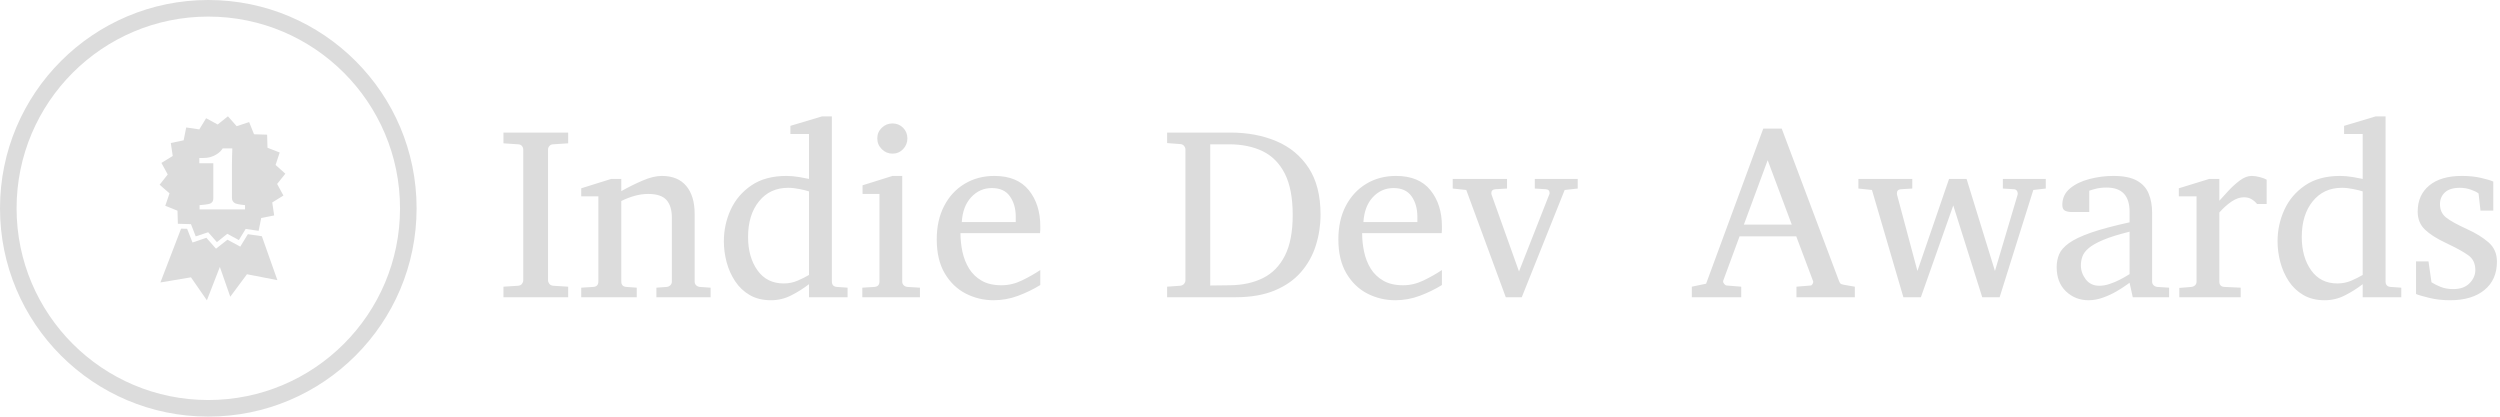
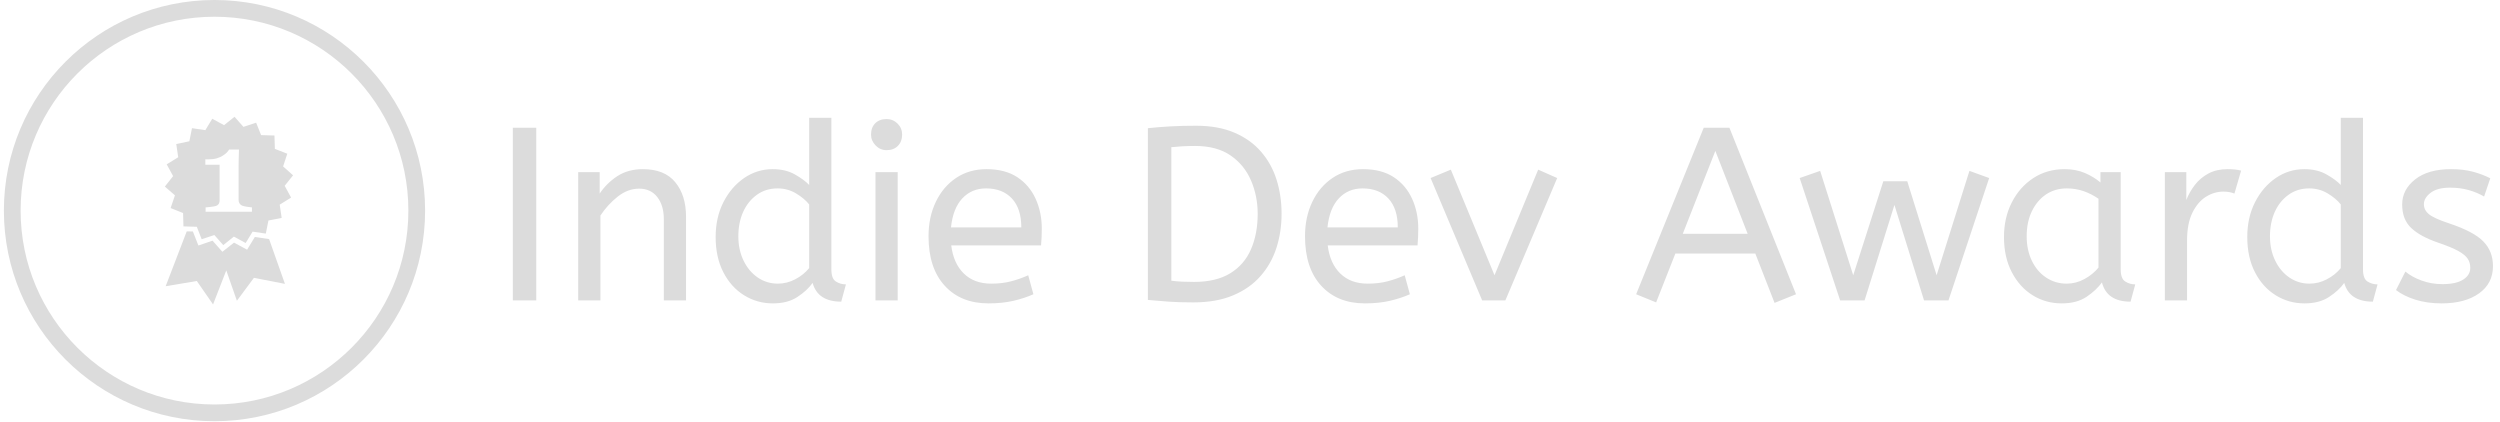
- <svg xmlns="http://www.w3.org/2000/svg" version="1.1" width="1500" height="250" viewBox="0 0 1500 250">
-   <g transform="matrix(1,0,0,1,-0.9090909,-0.01965126)">
-     <svg viewBox="0 0 396 66" data-background-color="#282634" preserveAspectRatio="xMidYMid meet" height="250" width="1500">
-       <g id="tight-bounds" transform="matrix(1,0,0,1,0.24,0.005187932)">
-         <svg viewBox="0 0 395.52 65.99" height="65.99" width="395.52">
+ <svg xmlns="http://www.w3.org/2000/svg" version="1.1" width="1500" height="253" viewBox="0 0 1500 253">
+   <g transform="matrix(1,0,0,1,-0.9090909,-0.1331615)">
+     <svg viewBox="0 0 396 67" data-background-color="#282634" preserveAspectRatio="xMidYMid meet" height="253" width="1500">
+       <g id="tight-bounds" transform="matrix(1,0,0,1,0.24,0.0352641)">
+         <svg viewBox="0 0 395.52 66.929" height="66.929" width="395.52">
          <g>
-             <svg viewBox="0 0 495.397 82.653" height="65.99" width="395.52">
-               <g transform="matrix(1,0,0,1,99.87731,23.08694)">
-                 <svg viewBox="0 0 395.52 36.48" height="36.48" width="395.52">
+             <svg viewBox="0 0 497.143 84.126" height="66.929" width="395.52">
+               <g transform="matrix(1,0,0,1,101.623,23.53365)">
+                 <svg viewBox="0 0 395.52 37.058" height="37.058" width="395.52">
                  <g id="textblocktransform">
-                     <svg viewBox="0 0 395.52 36.48" height="36.48" width="395.52" id="textblock">
+                     <svg viewBox="0 0 395.52 37.058" height="37.058" width="395.52" id="textblock">
                      <g>
-                         <svg viewBox="0 0 395.52 36.48" height="36.48" width="395.52">
+                         <svg viewBox="0 0 395.52 37.058" height="37.058" width="395.52">
                          <g transform="matrix(1,0,0,1,0,0)">
-                             <svg width="395.52" viewBox="1.66 -36.84 406.02 37.45" height="36.48" data-palette-color="#dcdcdc">
-                               <path d="M14.84-2.15L14.84 0 1.66 0 1.66-2.15 4.64-2.34Q5.18-2.39 5.43-2.73 5.69-3.08 5.69-3.44L5.69-3.44 5.69-30.1Q5.69-30.47 5.43-30.8 5.18-31.13 4.64-31.15L4.64-31.15 1.66-31.35 1.66-33.54 14.84-33.54 14.84-31.35 11.79-31.15Q11.28-31.13 11.01-30.8 10.74-30.47 10.74-30.1L10.74-30.1 10.74-3.44Q10.74-3.08 11.01-2.73 11.28-2.39 11.79-2.34L11.79-2.34 14.84-2.15ZM43.85-1.95L43.85 0 32.81 0 32.81-1.95 34.91-2.1Q35.35-2.15 35.65-2.44 35.96-2.73 35.96-3.2L35.96-3.2 35.96-16.21Q35.96-18.58 34.86-19.81 33.76-21.04 31.15-21.04L31.15-21.04Q29.73-21.04 28.33-20.64 26.93-20.24 25.66-19.6L25.66-19.6 25.66-3.2Q25.66-2.17 26.71-2.1L26.71-2.1 28.81-1.95 28.81 0 17.5 0 17.5-1.95 19.94-2.1Q20.99-2.17 20.99-3.2L20.99-3.2 20.99-20.56 17.5-20.56 17.5-22.19 23.61-24.1 25.66-24.1 25.66-21.61Q27.76-22.8 29.97-23.75 32.18-24.71 33.91-24.71L33.91-24.71Q37.18-24.71 38.89-22.67 40.6-20.63 40.6-16.99L40.6-16.99 40.6-3.2Q40.6-2.73 40.9-2.44 41.21-2.15 41.65-2.1L41.65-2.1 43.85-1.95ZM71.75-1.95L71.75 0 63.89 0 63.89-2.66Q62.18-1.34 60.25-0.37 58.32 0.61 56.15 0.61L56.15 0.61Q53.63 0.61 51.81-0.45 50-1.51 48.84-3.27 47.68-5.03 47.11-7.15 46.55-9.28 46.55-11.4L46.55-11.4Q46.55-14.79 47.94-17.83 49.34-20.87 52.17-22.79 55-24.71 59.3-24.71L59.3-24.71Q60.49-24.71 61.9-24.48 63.3-24.24 63.89-24.1L63.89-24.1 63.89-33.25 60.1-33.25 60.1-34.91 66.55-36.84 68.55-36.84 68.55-3.2Q68.55-2.17 69.6-2.1L69.6-2.1 71.75-1.95ZM63.89-4.54L63.89-4.54 63.89-21.56Q63.25-21.78 61.99-22.03 60.74-22.29 59.64-22.29L59.64-22.29Q55.93-22.29 53.71-19.54 51.48-16.8 51.48-12.26L51.48-12.26Q51.48-8.18 53.39-5.49 55.29-2.81 58.74-2.81L58.74-2.81Q60.25-2.81 61.58-3.38 62.91-3.96 63.89-4.54ZM83.93-32.35L83.93-32.35Q83.93-31.08 83.05-30.16 82.17-29.25 80.9-29.25L80.9-29.25Q79.63-29.25 78.72-30.16 77.8-31.08 77.8-32.35L77.8-32.35Q77.8-33.64 78.72-34.52 79.63-35.4 80.9-35.4L80.9-35.4Q82.17-35.4 83.05-34.52 83.93-33.64 83.93-32.35ZM86.49-1.95L86.49 0 74.75 0 74.75-1.95 77.19-2.1Q78.24-2.17 78.24-3.2L78.24-3.2 78.24-21.04 74.8-21.04 74.8-22.8 80.9-24.71 82.88-24.71 82.88-3.2Q82.88-2.73 83.18-2.44 83.49-2.15 83.93-2.1L83.93-2.1 86.49-1.95ZM111-5.54L111-2.49Q108.9-1.2 106.47-0.29 104.04 0.61 101.5 0.61L101.5 0.61Q98.48 0.61 95.83-0.74 93.18-2.1 91.54-4.86 89.91-7.62 89.91-11.79L89.91-11.79Q89.91-15.7 91.42-18.6 92.93-21.51 95.6-23.11 98.26-24.71 101.65-24.71L101.65-24.71Q106.31-24.71 108.66-21.81 111-18.92 111-14.45L111-14.45Q111-14.21 111-13.81 111-13.4 110.95-13.06L110.95-13.06 94.74-13.06Q94.74-11.16 95.14-9.27 95.55-7.37 96.5-5.83 97.45-4.3 99.06-3.37 100.67-2.44 103.09-2.44L103.09-2.44Q105.24-2.44 107.28-3.43 109.32-4.42 111-5.54L111-5.54ZM95.01-15.31L106-15.31 106-16.41Q106-18.87 104.81-20.56 103.63-22.24 101.14-22.24L101.14-22.24Q98.67-22.24 96.94-20.39 95.2-18.53 95.01-15.31L95.01-15.31ZM168.08-16.85L168.08-16.85Q168.08-13.57 167.12-10.55 166.17-7.52 164.11-5.14 162.05-2.76 158.74-1.38 155.43 0 150.72 0L150.72 0 136.83 0 136.83-2.15 139.46-2.34Q140-2.39 140.28-2.73 140.56-3.08 140.56-3.44L140.56-3.44 140.56-30.1Q140.56-30.47 140.28-30.82 140-31.18 139.46-31.2L139.46-31.2 136.83-31.4 136.83-33.54 149.72-33.54Q154.97-33.54 159.12-31.77 163.27-30 165.67-26.32 168.08-22.63 168.08-16.85ZM162.41-16.75L162.41-16.75Q162.41-22 160.81-25.16 159.21-28.32 156.3-29.74 153.38-31.15 149.42-31.15L149.42-31.15 145.61-31.15 145.61-2.39 149.67-2.44Q153.53-2.49 156.38-3.92 159.24-5.35 160.82-8.47 162.41-11.6 162.41-16.75ZM192.8-5.54L192.8-2.49Q190.71-1.2 188.28-0.29 185.85 0.61 183.31 0.61L183.31 0.61Q180.28 0.61 177.63-0.74 174.98-2.1 173.35-4.86 171.71-7.62 171.71-11.79L171.71-11.79Q171.71-15.7 173.22-18.6 174.74-21.51 177.4-23.11 180.06-24.71 183.45-24.71L183.45-24.71Q188.12-24.71 190.46-21.81 192.8-18.92 192.8-14.45L192.8-14.45Q192.8-14.21 192.8-13.81 192.8-13.4 192.76-13.06L192.76-13.06 176.55-13.06Q176.55-11.16 176.95-9.27 177.35-7.37 178.3-5.83 179.25-4.3 180.87-3.37 182.48-2.44 184.89-2.44L184.89-2.44Q187.04-2.44 189.08-3.43 191.12-4.42 192.8-5.54L192.8-5.54ZM176.81-15.31L187.8-15.31 187.8-16.41Q187.8-18.87 186.62-20.56 185.43-22.24 182.94-22.24L182.94-22.24Q180.48-22.24 178.74-20.39 177.01-18.53 176.81-15.31L176.81-15.31ZM220.46-24.1L220.46-22.14 217.8-21.85 209.06 0 205.81 0 197.76-21.85 195-22.14 195-24.1 206.06-24.1 206.06-22.14 203.67-22Q202.86-21.92 202.86-21.19L202.86-21.19Q202.86-21.09 202.91-20.9L202.91-20.9 208.5-5.25 214.65-20.9Q214.73-21.04 214.73-21.22L214.73-21.22Q214.73-21.95 213.97-22L213.97-22 211.72-22.14 211.72-24.1 220.46-24.1ZM276.9-2.15L276.9 0 265.01 0 265.01-2.15 267.89-2.39Q268.09-2.39 268.26-2.65 268.43-2.91 268.43-3.13L268.43-3.13Q268.43-3.22 268.41-3.25L268.41-3.25 264.97-12.4 253.42-12.4 250.1-3.39Q250.07-3.34 250.07-3.25L250.07-3.25Q250.07-2.95 250.33-2.67 250.59-2.39 250.81-2.39L250.81-2.39 253.76-2.15 253.76 0 243.7 0 243.7-2.15 246.61-2.76 258.25-34.35 262.01-34.35 273.61-3.49Q273.8-2.98 273.95-2.81 274.1-2.64 274.66-2.54L274.66-2.54 276.9-2.15ZM254.3-14.79L264.06-14.79 259.15-27.91 254.3-14.79ZM315.79-24.1L315.79-22.14 313.25-21.85 306.39 0 302.85 0 296.95-18.7 290.35 0 286.79 0 280.39-21.85 277.63-22.14 277.63-24.1 288.6-24.1 288.6-22.14 286.25-22Q285.47-21.92 285.47-21.17L285.47-21.17Q285.47-21 285.49-20.9L285.49-20.9 289.65-5.35 296.09-24.1 299.66-24.1 305.44-5.35 310.06-20.9Q310.08-20.97 310.08-21.14L310.08-21.14Q310.08-21.46 309.88-21.72 309.69-21.97 309.35-22L309.35-22 307.05-22.14 307.05-24.1 315.79-24.1ZM340.91-1.95L340.91 0 333.51 0 332.86-2.95Q332.86-2.95 332.11-2.42 331.37-1.88 330.15-1.17 328.93-0.46 327.45 0.07 325.97 0.61 324.51 0.61L324.51 0.61Q321.8 0.61 319.9-1.2 318.01-3 318.01-6.15L318.01-6.15Q318.01-7.54 318.51-8.74 319.01-9.94 320.51-11.02 322.02-12.11 324.98-13.15 327.95-14.18 332.86-15.26L332.86-15.26 332.86-17.41Q332.86-22.34 328.19-22.34L328.19-22.34Q326.9-22.34 325.96-22.09 325.02-21.85 324.65-21.7L324.65-21.7 324.65-17.36 321.01-17.36Q320.33-17.36 319.75-17.61 319.16-17.87 319.16-18.8L319.16-18.8Q319.16-20.85 320.72-22.16 322.28-23.46 324.69-24.08 327.09-24.71 329.56-24.71L329.56-24.71Q332.66-24.71 334.37-23.74 336.08-22.78 336.76-21.08 337.45-19.38 337.45-17.21L337.45-17.21 337.45-3.2Q337.45-2.73 337.75-2.44 338.06-2.15 338.5-2.1L338.5-2.1 340.91-1.95ZM332.86-4.71L332.86-4.71 332.86-13.35Q329.49-12.52 327.5-11.68 325.51-10.84 324.53-10 323.55-9.16 323.25-8.29 322.94-7.42 322.94-6.49L322.94-6.49Q322.94-4.96 323.93-3.65 324.92-2.34 326.7-2.34L326.7-2.34Q327.7-2.34 328.78-2.7 329.85-3.05 330.78-3.53 331.71-4 332.28-4.36 332.86-4.71 332.86-4.71ZM360.78-23.95L360.78-18.99 358.83-18.99Q358.37-19.56 357.72-19.96 357.07-20.36 356.14-20.36L356.14-20.36Q354.95-20.36 353.69-19.53 352.43-18.7 351.14-17.26L351.14-17.26 351.14-3.2Q351.14-2.15 352.19-2.1L352.19-2.1 355.49-1.95 355.49 0 342.99 0 342.99-1.9 345.45-2.1Q345.89-2.15 346.2-2.44 346.5-2.73 346.5-3.2L346.5-3.2 346.5-20.56 342.89-20.56 342.89-22.19 349.09-24.1 351.14-24.1 351.14-19.65Q351.87-20.46 352.97-21.66 354.07-22.85 355.31-23.78 356.56-24.71 357.73-24.71L357.73-24.71Q358.51-24.71 359.42-24.46 360.32-24.22 360.78-23.95L360.78-23.95ZM388.2-1.95L388.2 0 380.34 0 380.34-2.66Q378.63-1.34 376.7-0.37 374.77 0.61 372.6 0.61L372.6 0.61Q370.08 0.61 368.26-0.45 366.44-1.51 365.28-3.27 364.13-5.03 363.56-7.15 363-9.28 363-11.4L363-11.4Q363-14.79 364.39-17.83 365.79-20.87 368.62-22.79 371.45-24.71 375.75-24.71L375.75-24.71Q376.94-24.71 378.35-24.48 379.75-24.24 380.34-24.1L380.34-24.1 380.34-33.25 376.55-33.25 376.55-34.91 383-36.84 385-36.84 385-3.2Q385-2.17 386.05-2.1L386.05-2.1 388.2-1.95ZM380.34-4.54L380.34-4.54 380.34-21.56Q379.7-21.78 378.44-22.03 377.19-22.29 376.09-22.29L376.09-22.29Q372.38-22.29 370.16-19.54 367.93-16.8 367.93-12.26L367.93-12.26Q367.93-8.18 369.84-5.49 371.74-2.81 375.18-2.81L375.18-2.81Q376.7-2.81 378.03-3.38 379.36-3.96 380.34-4.54ZM407.68-7.25L407.68-7.25Q407.68-3.56 405.14-1.48 402.6 0.61 398.13 0.61L398.13 0.61Q395.84 0.61 393.9 0.13 391.95-0.34 391.2-0.66L391.2-0.66 391.2-7.3 393.74-7.3 394.35-3.05Q395.1-2.56 396.21-2.11 397.33-1.66 398.79-1.66L398.79-1.66Q400.94-1.66 402.11-2.86 403.28-4.05 403.28-5.54L403.28-5.54Q403.28-7.52 401.87-8.53 400.45-9.55 397.84-10.79L397.84-10.79 397.18-11.11Q394.44-12.4 392.99-13.81 391.54-15.21 391.54-17.46L391.54-17.46Q391.54-20.8 393.88-22.75 396.23-24.71 400.55-24.71L400.55-24.71Q402.75-24.71 404.47-24.3 406.19-23.9 406.94-23.56L406.94-23.56 406.94-17.65 404.33-17.65 403.94-21.14Q403.4-21.56 402.36-21.92 401.31-22.29 400.13-22.29L400.13-22.29Q398.08-22.29 397.08-21.35 396.08-20.41 396.08-18.95L396.08-18.95Q396.08-17.26 397.29-16.27 398.5-15.28 401.67-13.84L401.67-13.84Q404.28-12.65 405.98-11.17 407.68-9.69 407.68-7.25Z" opacity="1" transform="matrix(1,0,0,1,0,0)" fill="#dcdcdc" class="wordmark-text-0" data-fill-palette-color="primary" id="text-0" />
+                             <svg width="395.52" viewBox="4.5 -37 401.26 37.6" height="37.058" data-palette-color="#dcdcdc">
+                               <path d="M9.25 0L4.5 0 4.5-35 9.25-35 9.25 0ZM22.25 0L17.75 0 17.75-26 22.1-26 22.1-21.65Q23.5-23.75 25.67-25.18 27.85-26.6 30.85-26.6L30.85-26.6Q35.25-26.6 37.42-23.95 39.6-21.3 39.6-16.95L39.6-16.95 39.6 0 35.1 0 35.1-16.45Q35.1-19.25 33.77-20.95 32.45-22.65 30.1-22.65L30.1-22.65Q27.8-22.65 25.75-21.03 23.7-19.4 22.25-17.2L22.25-17.2 22.25 0ZM57.2 0.6L57.2 0.6Q54 0.6 51.35-1.05 48.7-2.7 47.15-5.73 45.6-8.75 45.6-12.85L45.6-12.85Q45.6-16.8 47.17-19.9 48.75-23 51.37-24.8 54-26.6 57.15-26.6L57.15-26.6Q59.75-26.6 61.62-25.55 63.5-24.5 64.55-23.4L64.55-23.4 64.55-37 69.05-37 69.05-6.3Q69.05-4.4 69.97-3.83 70.9-3.25 72-3.25L72-3.25 71.05 0.25Q66.3 0.25 65.25-3.55L65.25-3.55Q64.15-2 62.17-0.7 60.2 0.6 57.2 0.6ZM58.2-3.4L58.2-3.4Q60.05-3.4 61.72-4.28 63.4-5.15 64.55-6.55L64.55-6.55 64.55-19.45Q63.6-20.65 61.9-21.68 60.2-22.7 58.15-22.7L58.15-22.7Q55.75-22.7 53.95-21.4 52.15-20.1 51.17-17.93 50.2-15.75 50.2-13L50.2-13Q50.2-10.25 51.25-8.08 52.3-5.9 54.12-4.65 55.95-3.4 58.2-3.4ZM82.49 0L77.99 0 77.99-26 82.49-26 82.49 0ZM80.24-30.45L80.24-30.45Q78.94-30.45 78.02-31.4 77.09-32.35 77.09-33.6L77.09-33.6Q77.09-35.05 77.94-35.9 78.79-36.75 80.24-36.75L80.24-36.75Q81.54-36.75 82.47-35.83 83.39-34.9 83.39-33.6L83.39-33.6Q83.39-32.2 82.54-31.33 81.69-30.45 80.24-30.45ZM100.89 0.6L100.89 0.6Q95.29 0.6 92.02-2.98 88.74-6.55 88.74-13L88.74-13Q88.74-16.9 90.22-19.98 91.69-23.05 94.34-24.83 96.99-26.6 100.49-26.6L100.49-26.6Q104.24-26.6 106.72-24.98 109.19-23.35 110.44-20.6 111.69-17.85 111.69-14.55L111.69-14.55Q111.69-12.8 111.54-11.15L111.54-11.15 93.34-11.15Q93.79-7.5 95.89-5.45 97.99-3.4 101.44-3.4L101.44-3.4Q103.69-3.4 105.49-3.88 107.29-4.35 108.94-5.1L108.94-5.1 109.99-1.25Q108.19-0.45 105.94 0.08 103.69 0.6 100.89 0.6ZM93.29-14.8L93.29-14.8 107.54-14.8Q107.54-18.6 105.64-20.65 103.74-22.7 100.39-22.7L100.39-22.7Q97.49-22.7 95.59-20.68 93.69-18.65 93.29-14.8ZM142.38 0.4L142.38 0.4Q139.53 0.4 137.41 0.25 135.28 0.1 133.19-0.1L133.19-0.1 133.19-34.9Q135.53-35.15 137.78-35.27 140.03-35.4 142.94-35.4L142.94-35.4Q147.44-35.4 150.71-34 153.99-32.6 156.11-30.15 158.24-27.7 159.26-24.48 160.28-21.25 160.28-17.55L160.28-17.55Q160.28-13.9 159.24-10.65 158.19-7.4 156.01-4.93 153.84-2.45 150.46-1.03 147.09 0.4 142.38 0.4ZM142.53-3.75L142.53-3.75Q147.03-3.75 149.88-5.5 152.74-7.25 154.09-10.38 155.44-13.5 155.44-17.55L155.44-17.55Q155.44-21.15 154.09-24.3 152.74-27.45 149.94-29.38 147.13-31.3 142.78-31.3L142.78-31.3Q141.34-31.3 140.13-31.23 138.94-31.15 137.94-31.05L137.94-31.05 137.94-4Q138.99-3.85 140.13-3.8 141.28-3.75 142.53-3.75ZM177.18 0.6L177.18 0.6Q171.58 0.6 168.31-2.98 165.03-6.55 165.03-13L165.03-13Q165.03-16.9 166.51-19.98 167.98-23.05 170.63-24.83 173.28-26.6 176.78-26.6L176.78-26.6Q180.53-26.6 183.01-24.98 185.48-23.35 186.73-20.6 187.98-17.85 187.98-14.55L187.98-14.55Q187.98-12.8 187.83-11.15L187.83-11.15 169.63-11.15Q170.08-7.5 172.18-5.45 174.28-3.4 177.73-3.4L177.73-3.4Q179.98-3.4 181.78-3.88 183.58-4.35 185.23-5.1L185.23-5.1 186.28-1.25Q184.48-0.45 182.23 0.08 179.98 0.6 177.18 0.6ZM169.58-14.8L169.58-14.8 183.83-14.8Q183.83-18.6 181.93-20.65 180.03-22.7 176.68-22.7L176.68-22.7Q173.78-22.7 171.88-20.68 169.98-18.65 169.58-14.8ZM205.63 0L200.93 0 190.48-24.8 194.58-26.5 203.43-5.1 212.28-26.5 216.13-24.8 205.63 0ZM264.53-1.25L260.18 0.5 256.28-9.5 240.08-9.5 236.18 0.4 232.13-1.25 245.83-35 251.03-35 264.53-1.25ZM248.18-30.3L241.58-13.5 254.73-13.5 248.18-30.3ZM278.42 0L273.47 0 265.27-24.8 269.42-26.25 276.12-5.1 282.22-24.15 287.07-24.15 293.02-5.1 299.67-26.25 303.67-24.8 295.42 0 290.47 0 284.47-19.35 278.42 0ZM318.37 0.6L318.37 0.6Q315.12 0.6 312.47-1.05 309.82-2.7 308.25-5.73 306.67-8.75 306.67-12.85L306.67-12.85Q306.67-16.75 308.25-19.85 309.82-22.95 312.6-24.78 315.37-26.6 318.97-26.6L318.97-26.6Q321.22-26.6 323.05-25.83 324.87-25.05 326.22-23.9L326.22-23.9 326.22-26 330.32-26 330.32-6.3Q330.32-4.4 331.25-3.83 332.17-3.25 333.27-3.25L333.27-3.25 332.32 0.25Q327.52 0.25 326.52-3.65L326.52-3.65Q325.37-2.05 323.4-0.73 321.42 0.6 318.37 0.6ZM319.37-3.4L319.37-3.4Q321.27-3.4 322.97-4.33 324.67-5.25 325.82-6.65L325.82-6.65 325.82-20.6Q324.47-21.55 322.85-22.13 321.22-22.7 319.42-22.7L319.42-22.7Q317.02-22.7 315.19-21.48 313.37-20.25 312.32-18.07 311.27-15.9 311.27-13L311.27-13Q311.27-10.2 312.32-8.03 313.37-5.85 315.22-4.63 317.07-3.4 319.37-3.4ZM343.77 0L339.27 0 339.27-26 343.62-26 343.62-20.35Q344.27-22 345.37-23.43 346.47-24.85 348.12-25.73 349.77-26.6 351.97-26.6L351.97-26.6Q352.72-26.6 353.47-26.53 354.22-26.45 354.72-26.3L354.72-26.3 353.37-21.65Q352.42-22.05 351.12-22.05L351.12-22.05Q349.27-22.05 347.59-21 345.92-19.95 344.84-17.75 343.77-15.55 343.77-12.15L343.77-12.15 343.77 0ZM367.57 0.6L367.57 0.6Q364.37 0.6 361.72-1.05 359.07-2.7 357.52-5.73 355.97-8.75 355.97-12.85L355.97-12.85Q355.97-16.8 357.54-19.9 359.12-23 361.74-24.8 364.37-26.6 367.52-26.6L367.52-26.6Q370.12-26.6 371.99-25.55 373.87-24.5 374.92-23.4L374.92-23.4 374.92-37 379.42-37 379.42-6.3Q379.42-4.4 380.34-3.83 381.27-3.25 382.37-3.25L382.37-3.25 381.42 0.25Q376.67 0.25 375.62-3.55L375.62-3.55Q374.52-2 372.54-0.7 370.57 0.6 367.57 0.6ZM368.57-3.4L368.57-3.4Q370.42-3.4 372.09-4.28 373.77-5.15 374.92-6.55L374.92-6.55 374.92-19.45Q373.97-20.65 372.27-21.68 370.57-22.7 368.52-22.7L368.52-22.7Q366.12-22.7 364.32-21.4 362.52-20.1 361.54-17.93 360.57-15.75 360.57-13L360.57-13Q360.57-10.25 361.62-8.08 362.67-5.9 364.49-4.65 366.32-3.4 368.57-3.4ZM395.36 0.6L395.36 0.6Q392.41 0.6 390.04-0.15 387.66-0.9 386.11-2.1L386.11-2.1 388.01-5.85Q389.31-4.75 391.29-4.03 393.26-3.3 395.51-3.3L395.51-3.3Q398.31-3.3 399.74-4.23 401.16-5.15 401.16-6.6L401.16-6.6Q401.16-7.65 400.64-8.45 400.11-9.25 398.71-10.03 397.31-10.8 394.66-11.7L394.66-11.7Q391.01-12.95 389.19-14.68 387.36-16.4 387.36-19.45L387.36-19.45Q387.36-22.45 389.99-24.53 392.61-26.6 397.26-26.6L397.26-26.6Q399.76-26.6 401.71-26.08 403.66-25.55 405.21-24.75L405.21-24.75 403.96-21.05Q402.61-21.85 400.89-22.35 399.16-22.85 397.06-22.85L397.06-22.85Q394.46-22.85 393.11-21.8 391.76-20.75 391.76-19.5L391.76-19.5Q391.76-18.3 392.81-17.45 393.86-16.6 396.91-15.6L396.91-15.6Q401.86-13.95 403.81-11.95 405.76-9.95 405.76-6.95L405.76-6.95Q405.76-3.45 402.94-1.43 400.11 0.6 395.36 0.6Z" opacity="1" transform="matrix(1,0,0,1,0,0)" fill="#dcdcdc" class="wordmark-text-0" data-fill-palette-color="primary" id="text-0" />
                            </svg>
                          </g>
                        </svg>
                      </g>
                    </svg>
                  </g>
                </svg>
              </g>
              <g>
-                 <svg viewBox="0 0 82.653 82.653" height="82.653" width="82.653">
+                 <svg viewBox="0 0 84.126 84.126" height="84.126" width="84.126">
                  <g>
                    <svg />
                  </g>
                  <g id="icon-0">
-                     <svg viewBox="0 0 82.653 82.653" height="82.653" width="82.653">
+                     <svg viewBox="0 0 84.126 84.126" height="84.126" width="84.126">
                      <g>
-                         <path d="M0 41.327c0-22.824 18.503-41.327 41.327-41.327 22.824 0 41.327 18.503 41.326 41.327 0 22.824-18.503 41.327-41.326 41.326-22.824 0-41.327-18.503-41.327-41.326zM41.327 79.364c21.007 0 38.037-17.03 38.037-38.037 0-21.007-17.03-38.037-38.037-38.037-21.007 0-38.037 17.03-38.037 38.037 0 21.007 17.03 38.037 38.037 38.037z" data-fill-palette-color="accent" fill="#dcdcdc" stroke="transparent" />
+                         <path d="M0 42.063c0-23.231 18.832-42.063 42.063-42.063 23.231 0 42.063 18.832 42.063 42.063 0 23.231-18.832 42.063-42.063 42.063-23.231 0-42.063-18.832-42.063-42.063zM42.063 80.784c21.385 0 38.721-17.336 38.721-38.721 0-21.385-17.336-38.721-38.721-38.721-21.385 0-38.721 17.336-38.721 38.721 0 21.385 17.336 38.721 38.721 38.721z" data-fill-palette-color="accent" fill="#dcdcdc" stroke="transparent" />
                      </g>
-                       <g transform="matrix(1,0,0,1,26.04026,23.07248)">
-                         <svg viewBox="0 0 30.573 36.508" height="36.508" width="30.573">
+                       <g transform="matrix(1,0,0,1,26.37142,23.32501)">
+                         <svg viewBox="0 0 31.383 37.476" height="37.476" width="31.383">
                          <g>
-                             <svg version="1.1" x="0" y="0" viewBox="0.417 0 83.742 100" enable-background="new 15.841 0 68.318 100" xml:space="preserve" width="30.573" height="36.508" class="icon-cg-0" data-fill-palette-color="accent" id="cg-0">
+                             <svg version="1.1" x="0" y="0" viewBox="0.417 0 83.742 100" enable-background="new 15.841 0 68.318 100" xml:space="preserve" width="31.383" height="37.476" class="icon-cg-0" data-fill-palette-color="accent" id="cg-0">
                              <path d="M84.159 31.193l-5.305-4.745 2.233-6.769-6.629-2.582L74.25 9.979 67.132 9.77 64.48 3.14l-6.77 2.233L52.965 0l-5.582 4.466-6.28-3.419-3.699 6.072-7.118-1.047-1.396 6.978-6.979 1.466 1.046 7.048-6.141 3.768 3.419 6.28-4.396 5.583 5.373 4.676-2.303 6.769 6.63 2.652 0.209 7.117 7.118 0.21 2.582 6.63 6.769-2.233 4.745 5.373 5.653-4.536 6.28 3.42 3.699-6.071 7.047 1.047 1.396-6.979 7.048-1.396-1.046-7.048 6.07-3.768-3.419-6.281L84.159 31.193zM62.247 50.594H37.543v-2.303c0.599-0.041 1.483-0.118 2.792-0.279 1.308-0.161 2.242-0.329 2.722-0.489 0.599-0.199 1.056-0.498 1.396-0.977 0.339-0.479 0.559-1.185 0.559-2.023V25.541h-7.607V22.68h1.605c1.738 0 3.268-0.178 4.536-0.558 1.269-0.38 2.301-0.856 3.14-1.396 0.859-0.559 1.614-1.076 2.163-1.675 0.55-0.599 0.937-1.145 1.256-1.605h5.234c-0.06 1.298-0.08 2.799-0.141 4.536-0.059 1.738-0.068 3.297-0.068 4.675v17.516c0 0.719 0.108 1.354 0.418 1.884s0.816 0.977 1.396 1.256c0.52 0.239 1.364 0.428 2.582 0.628 1.219 0.199 2.142 0.309 2.722 0.349V50.594z" fill="#dcdcdc" data-fill-palette-color="accent" />
                              <polygon points="63.782,64.062 59.665,70.83 52.688,67.062 46.476,71.947 41.242,66.016 33.706,68.598 30.774,61.131 27.495,61.062  27.495,61.061 16.26,90.3 32.868,87.509 41.521,100 48.57,81.856 54.222,98.047 63.293,85.834 79.832,89.045 71.389,65.178 " fill="#dcdcdc" data-fill-palette-color="accent" />
                            </svg>
                          </g>
                        </svg>
                      </g>
                    </svg>
                  </g>
                </svg>
              </g>
            </svg>
          </g>
          <defs />
        </svg>
-         <rect width="395.52" height="65.99" fill="none" stroke="none" visibility="hidden" />
+         <rect width="395.52" height="66.929" fill="none" stroke="none" visibility="hidden" />
      </g>
    </svg>
  </g>
</svg>
